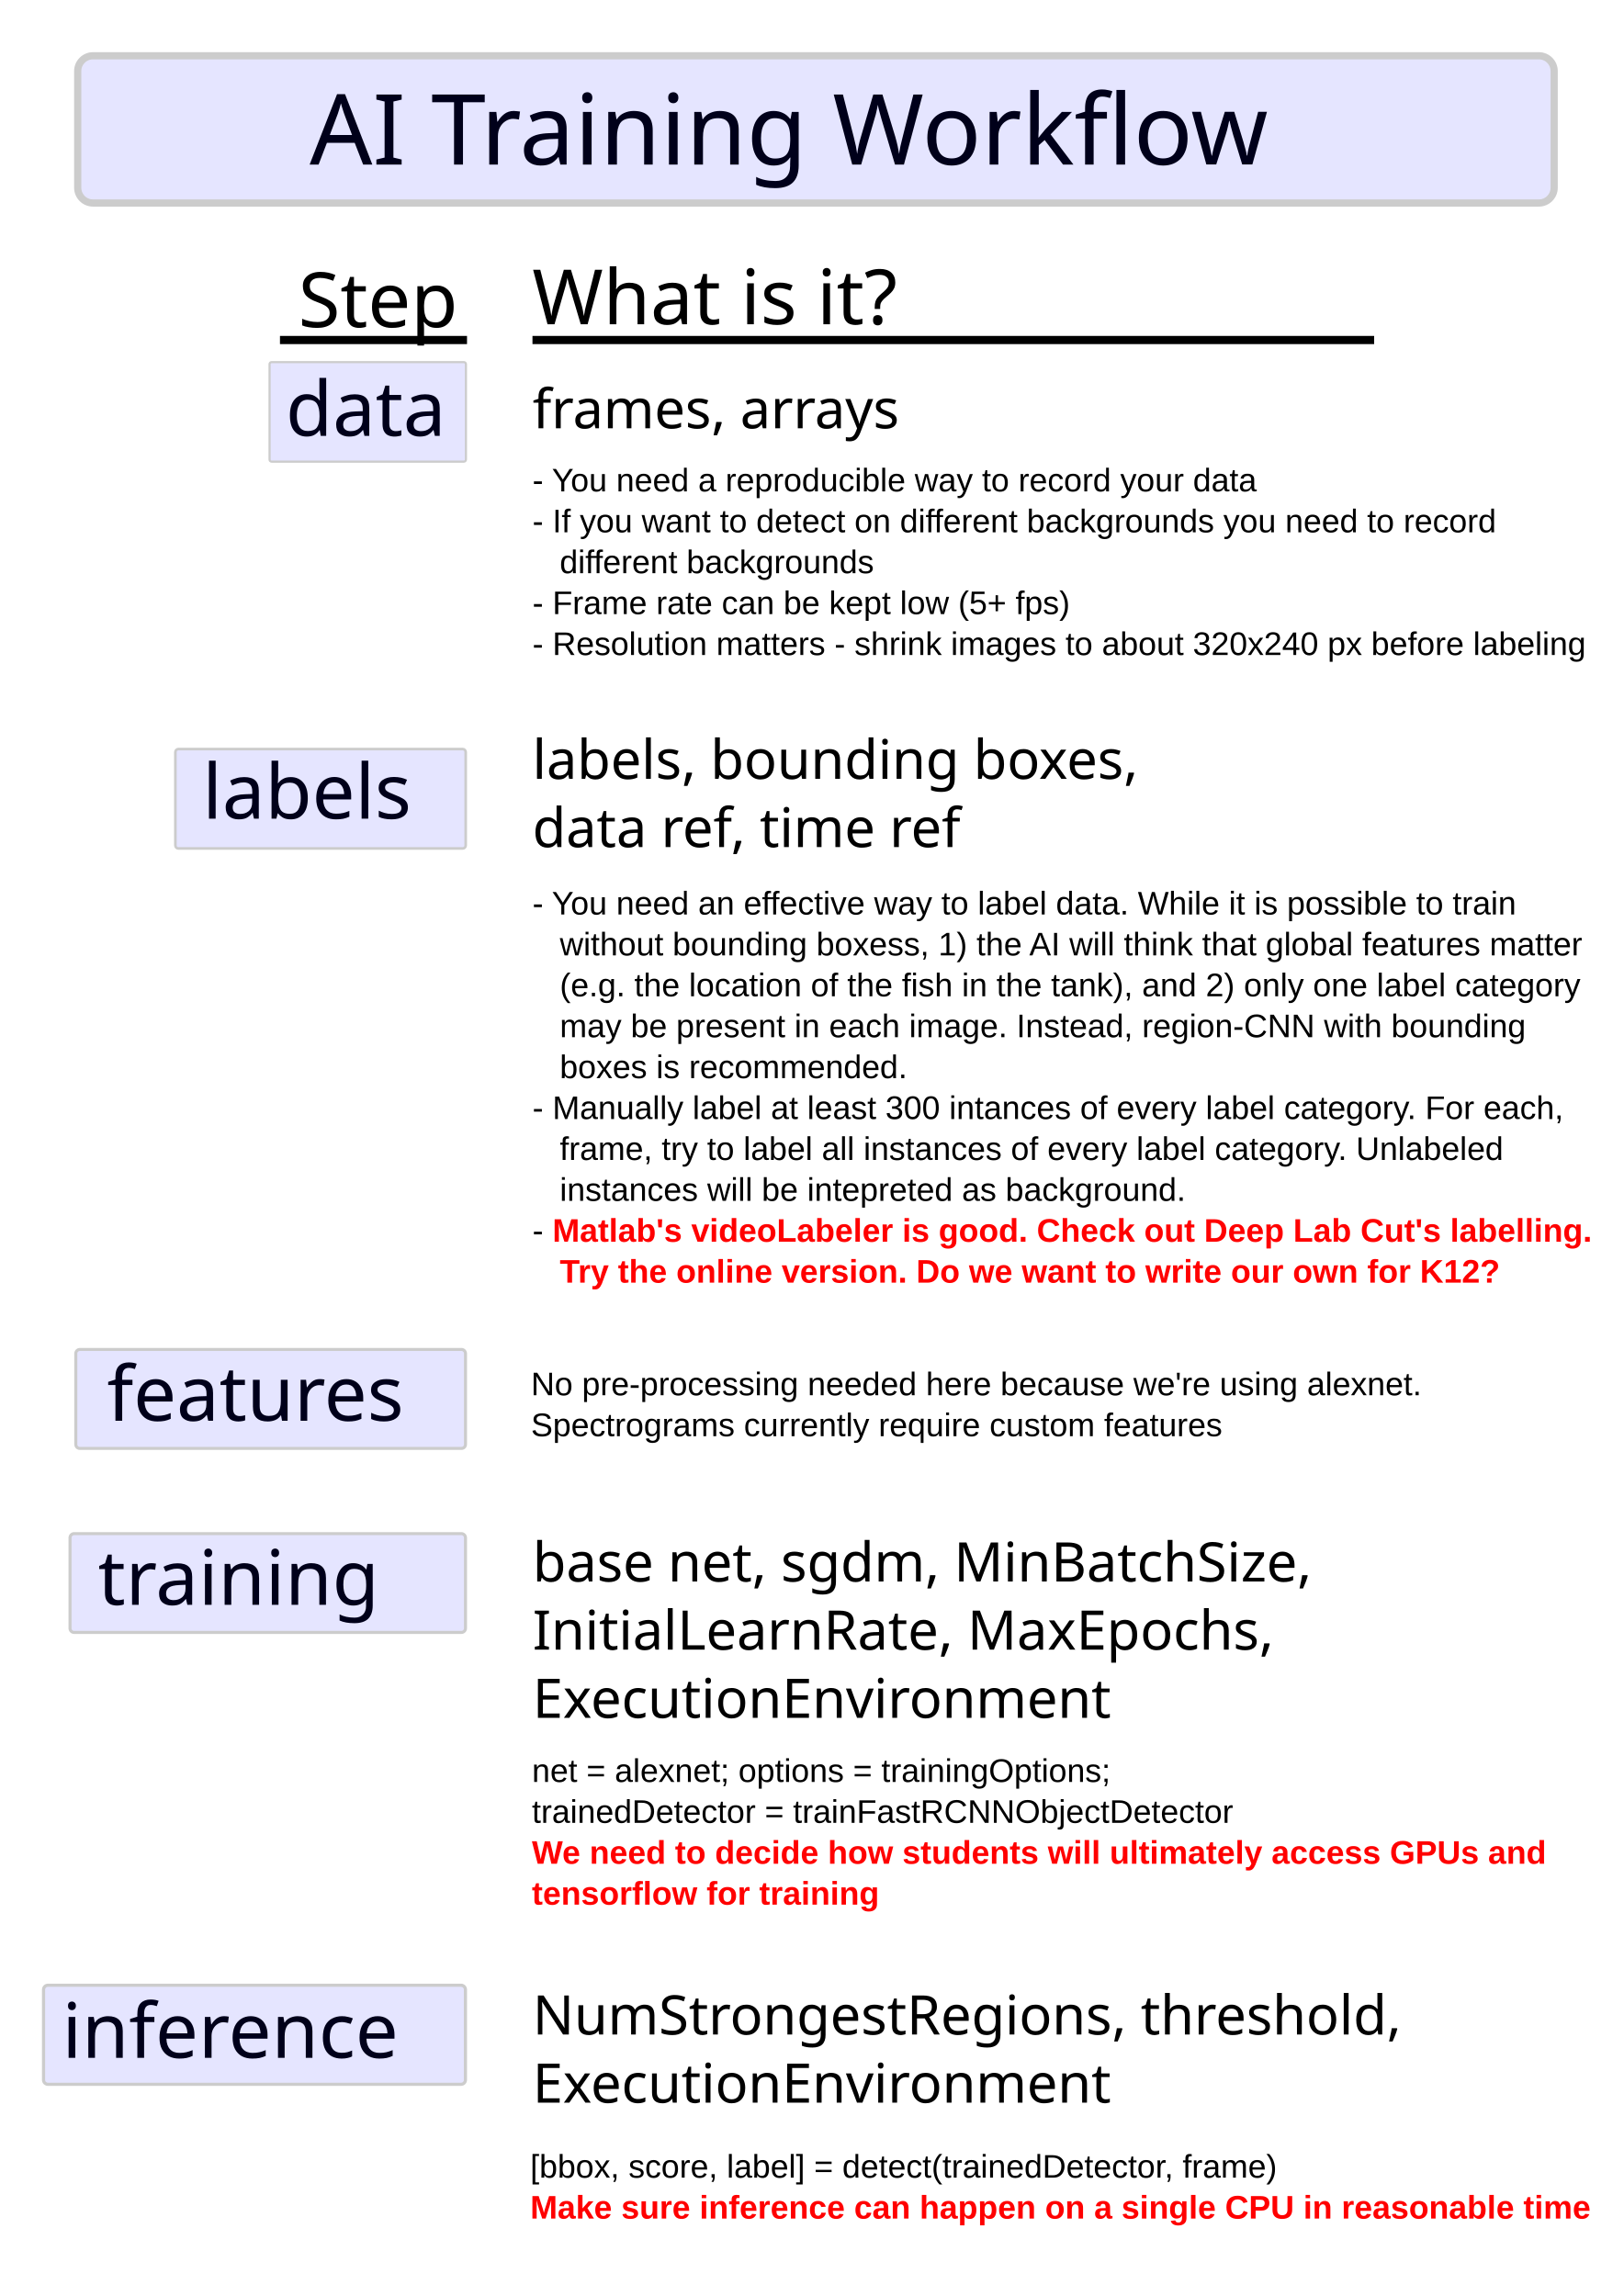
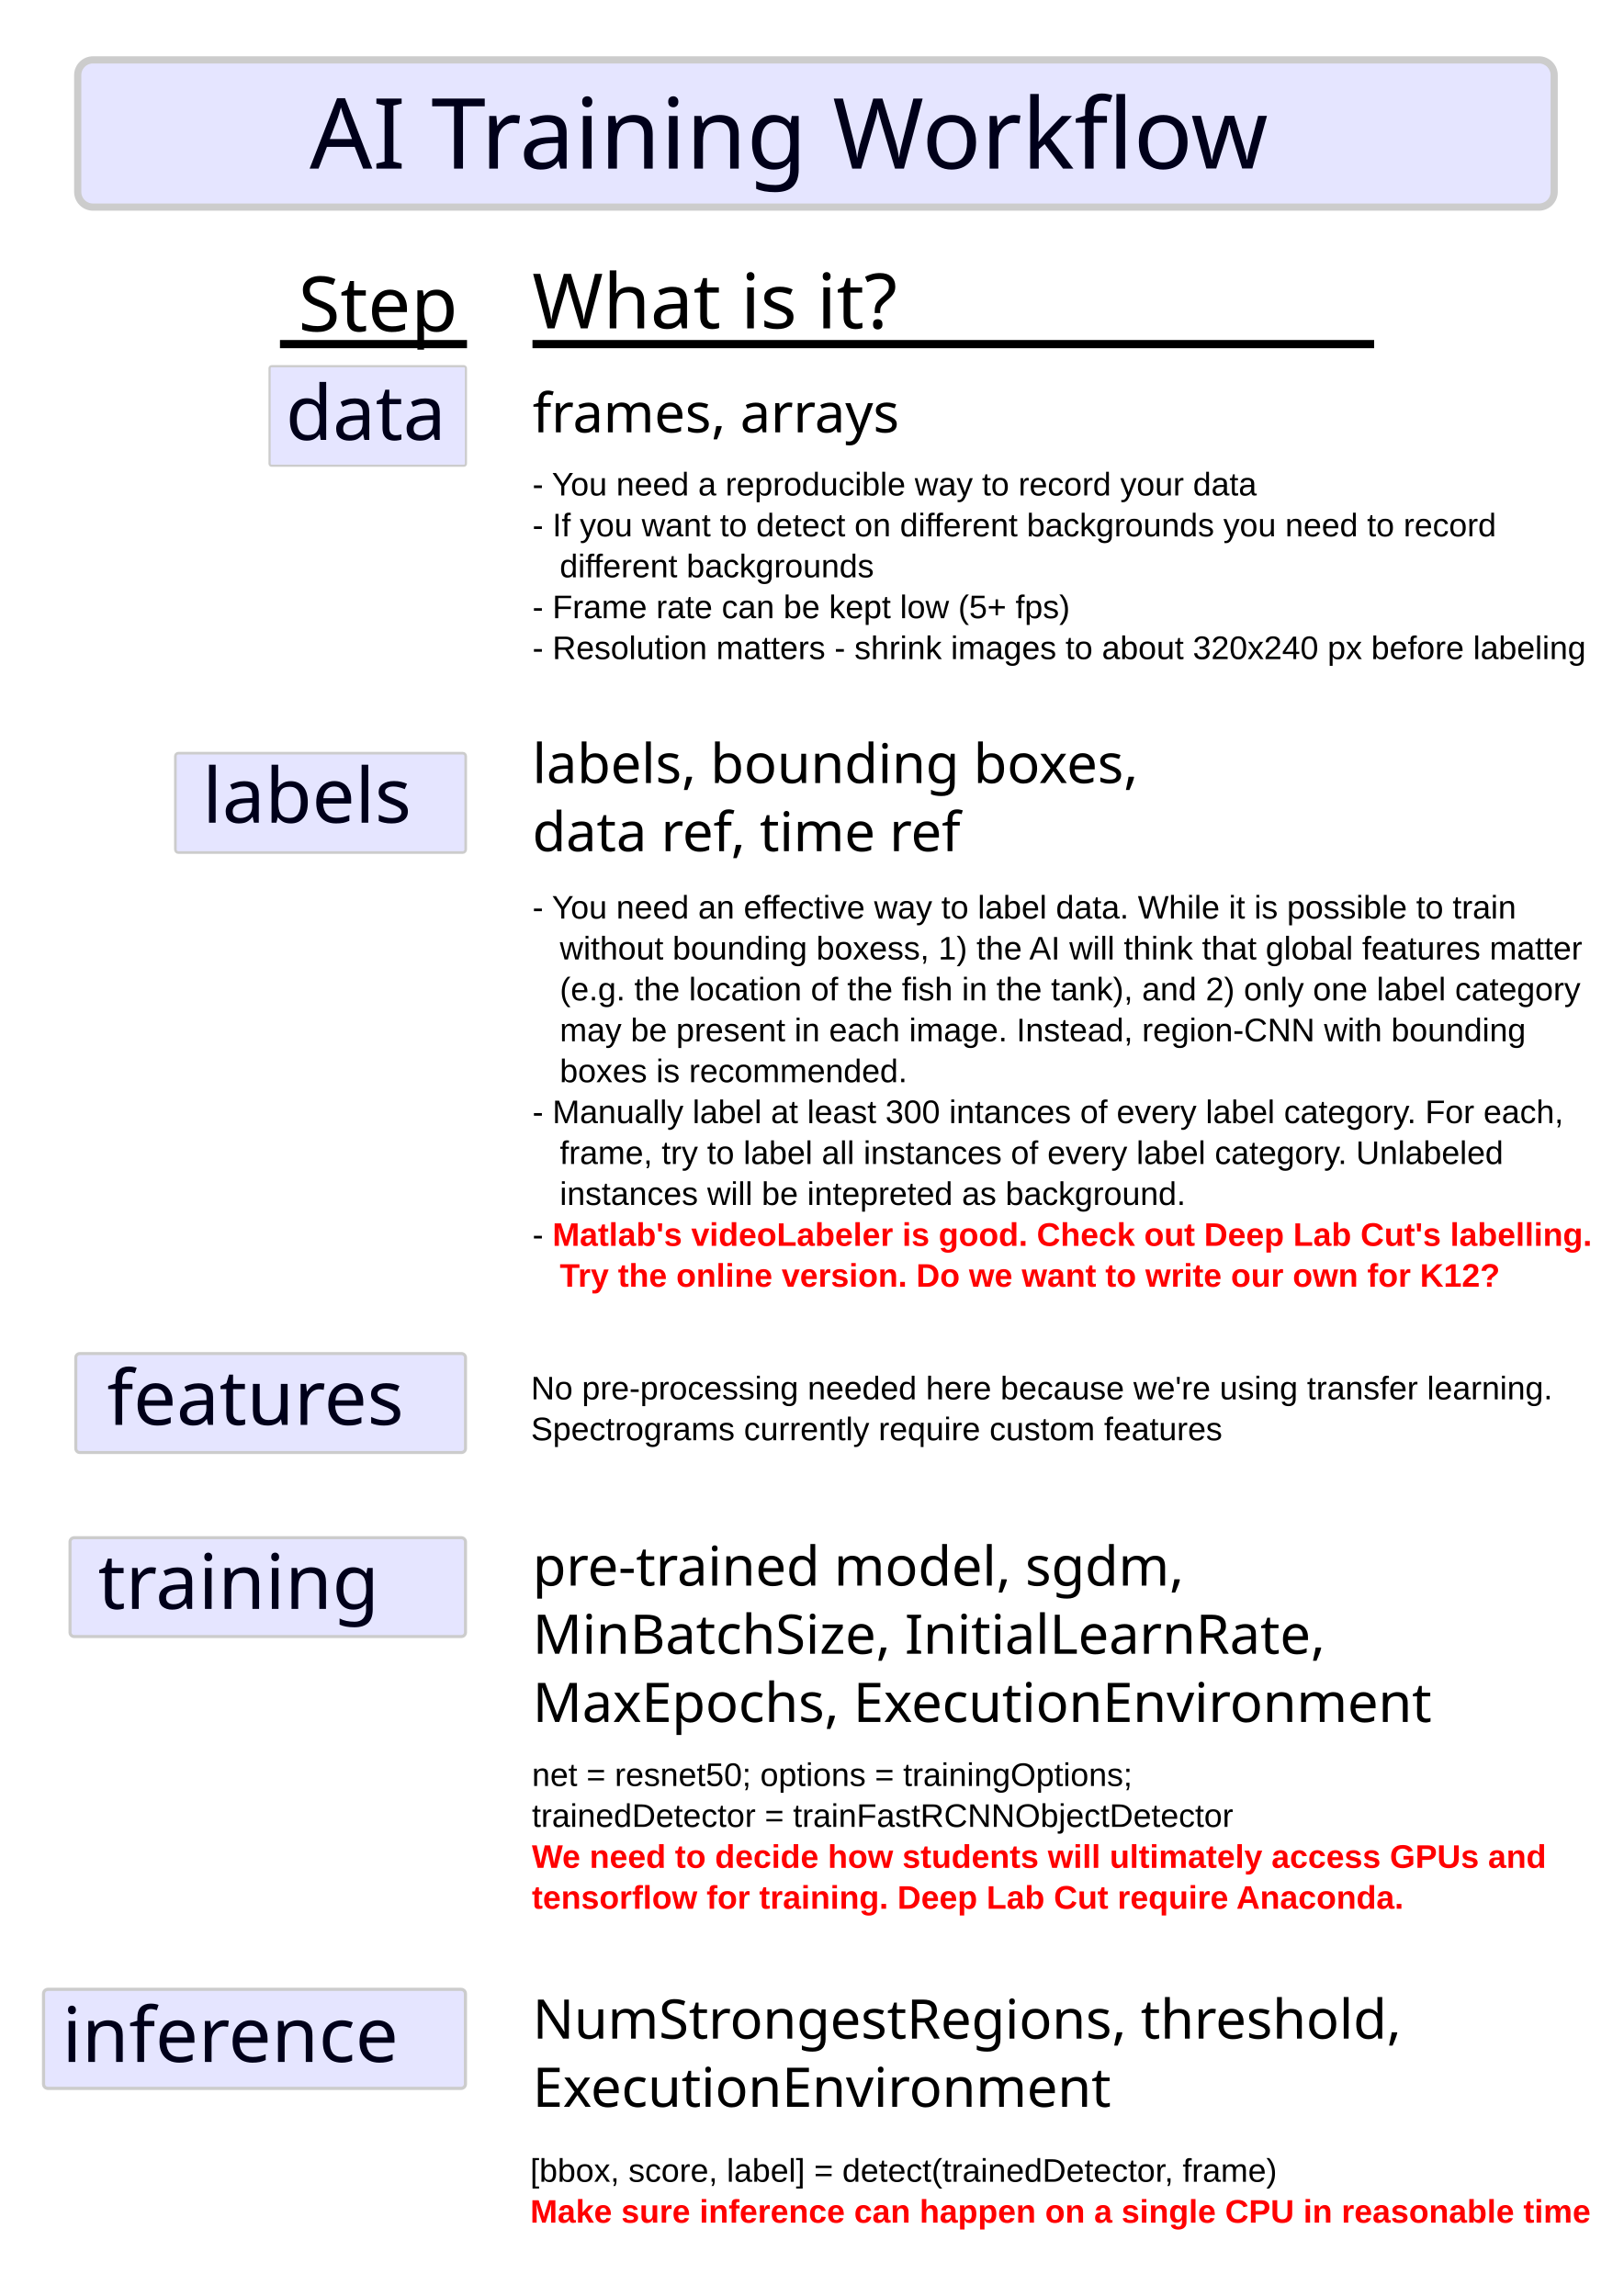
<svg xmlns="http://www.w3.org/2000/svg" width="210mm" height="297mm" viewBox="0 0 210 297" version="1.1" id="svg8">
  <defs id="defs2" />
  <g id="layer1">
-     <text xml:space="preserve" style="font-style:normal;font-variant:normal;font-weight:normal;font-stretch:normal;font-size:7.056px;line-height:1.25;font-family:'Comic Book';-inkscape-font-specification:'Comic Book, ';letter-spacing:0px;word-spacing:0px;fill:#000000;fill-opacity:1;stroke:none;stroke-width:0.265" x="68.878" y="55.398" id="text4522">
-       <tspan x="68.878" y="55.398" style="stroke-width:0.265" id="tspan4524">frames, arrays</tspan>
+     <text xml:space="preserve" style="font-style:normal;font-variant:normal;font-weight:normal;font-stretch:normal;font-size:7.056px;line-height:1.25;font-family:'Comic Book';-inkscape-font-specification:'Comic Book, ';letter-spacing:0px;word-spacing:0px;fill:#000000;fill-opacity:1;stroke:none;stroke-width:0.265" x="68.878" y="55.927" id="text4522">
+       <tspan x="68.878" y="55.927" style="stroke-width:0.265" id="tspan4524">frames, arrays</tspan>
    </text>
-     <text xml:space="preserve" style="font-style:normal;font-variant:normal;font-weight:normal;font-stretch:normal;font-size:7.056px;line-height:1.25;font-family:'Comic Book';-inkscape-font-specification:'Comic Book, ';letter-spacing:0px;word-spacing:0px;fill:#000000;fill-opacity:1;stroke:none;stroke-width:0.265" x="68.86" y="100.755" id="text4530">
-       <tspan id="tspan4528" x="68.86" y="100.755" style="stroke-width:0.265">labels, bounding boxes,</tspan>
-       <tspan x="68.86" y="109.574" style="stroke-width:0.265" id="tspan4618">data ref, time ref</tspan>
+     <text xml:space="preserve" style="font-style:normal;font-variant:normal;font-weight:normal;font-stretch:normal;font-size:7.056px;line-height:1.25;font-family:'Comic Book';-inkscape-font-specification:'Comic Book, ';letter-spacing:0px;word-spacing:0px;fill:#000000;fill-opacity:1;stroke:none;stroke-width:0.265" x="68.86" y="101.284" id="text4530">
+       <tspan id="tspan4528" x="68.86" y="101.284" style="stroke-width:0.265">labels, bounding boxes,</tspan>
+       <tspan x="68.86" y="110.103" style="stroke-width:0.265" id="tspan4618">data ref, time ref</tspan>
    </text>
-     <text xml:space="preserve" style="font-style:normal;font-variant:normal;font-weight:normal;font-stretch:normal;font-size:7.056px;line-height:1.25;font-family:'Comic Book';-inkscape-font-specification:'Comic Book, ';letter-spacing:0px;word-spacing:0px;fill:#000000;fill-opacity:1;stroke:none;stroke-width:0.265" x="68.888" y="204.573" id="text4530-9">
-       <tspan id="tspan4528-4" x="68.888" y="204.573" style="stroke-width:0.265">base net, sgdm, MinBatchSize, </tspan>
-       <tspan x="68.888" y="213.392" style="stroke-width:0.265" id="tspan4721">InitialLearnRate, MaxEpochs, </tspan>
-       <tspan x="68.888" y="222.212" style="stroke-width:0.265" id="tspan4723">ExecutionEnvironment</tspan>
+     <text xml:space="preserve" style="font-style:normal;font-variant:normal;font-weight:normal;font-stretch:normal;font-size:7.056px;line-height:1.25;font-family:'Comic Book';-inkscape-font-specification:'Comic Book, ';letter-spacing:0px;word-spacing:0px;fill:#000000;fill-opacity:1;stroke:none;stroke-width:0.265" x="68.888" y="205.102" id="text4530-9">
+       <tspan id="tspan4528-4" x="68.888" y="205.102" style="stroke-width:0.265">pre-trained model, sgdm, </tspan>
+       <tspan x="68.888" y="213.921" style="stroke-width:0.265" id="tspan4721">MinBatchSize, InitialLearnRate, </tspan>
+       <tspan x="68.888" y="222.741" style="stroke-width:0.265" id="tspan4723">MaxEpochs, ExecutionEnvironment</tspan>
    </text>
-     <text xml:space="preserve" style="font-style:normal;font-variant:normal;font-weight:normal;font-stretch:normal;font-size:4.233px;line-height:1.25;font-family:Arial;-inkscape-font-specification:Arial;letter-spacing:0px;word-spacing:0px;fill:#000000;fill-opacity:1;stroke:none;stroke-width:0.265" x="68.867" y="63.562" id="text4576">
-       <tspan id="tspan4574" x="68.867" y="63.562" style="stroke-width:0.265">- You need a reproducible way to record your data</tspan>
-       <tspan x="68.867" y="68.854" style="stroke-width:0.265" id="tspan4586">- If you want to detect on different backgrounds you need to record </tspan>
-       <tspan x="68.867" y="74.145" style="stroke-width:0.265" id="tspan4793">   different backgrounds</tspan>
-       <tspan x="68.867" y="79.437" style="stroke-width:0.265" id="tspan4580">- Frame rate can be kept low (5+ fps) </tspan>
-       <tspan x="68.867" y="84.729" style="stroke-width:0.265" id="tspan4582">- Resolution matters - shrink images to about 320x240 px before labeling</tspan>
+     <text xml:space="preserve" style="font-style:normal;font-variant:normal;font-weight:normal;font-stretch:normal;font-size:4.233px;line-height:1.25;font-family:Arial;-inkscape-font-specification:Arial;letter-spacing:0px;word-spacing:0px;fill:#000000;fill-opacity:1;stroke:none;stroke-width:0.265" x="68.867" y="64.091" id="text4576">
+       <tspan id="tspan4574" x="68.867" y="64.091" style="stroke-width:0.265">- You need a reproducible way to record your data</tspan>
+       <tspan x="68.867" y="69.383" style="stroke-width:0.265" id="tspan4586">- If you want to detect on different backgrounds you need to record </tspan>
+       <tspan x="68.867" y="74.674" style="stroke-width:0.265" id="tspan4793">   different backgrounds</tspan>
+       <tspan x="68.867" y="79.966" style="stroke-width:0.265" id="tspan4580">- Frame rate can be kept low (5+ fps) </tspan>
+       <tspan x="68.867" y="85.258" style="stroke-width:0.265" id="tspan4582">- Resolution matters - shrink images to about 320x240 px before labeling</tspan>
    </text>
-     <text xml:space="preserve" style="font-style:normal;font-variant:normal;font-weight:normal;font-stretch:normal;font-size:4.939px;line-height:1.25;font-family:'Colonna MT';-inkscape-font-specification:'Colonna MT';text-align:center;letter-spacing:0px;word-spacing:0px;text-anchor:middle;fill:#000000;fill-opacity:1;stroke:none;stroke-width:0.265" x="105.235" y="21.286" id="text4514-5">
-       <tspan x="105.235" y="21.286" style="font-style:normal;font-variant:normal;font-weight:normal;font-stretch:normal;font-size:12.7px;font-family:'Comic Book';-inkscape-font-specification:'Comic Book, ';text-align:center;text-anchor:middle;stroke-width:0.265" id="tspan4614">AI Training Workflow</tspan>
+     <text xml:space="preserve" style="font-style:normal;font-variant:normal;font-weight:normal;font-stretch:normal;font-size:4.939px;line-height:1.25;font-family:'Colonna MT';-inkscape-font-specification:'Colonna MT';text-align:center;letter-spacing:0px;word-spacing:0px;text-anchor:middle;fill:#000000;fill-opacity:1;stroke:none;stroke-width:0.265" x="105.235" y="21.816" id="text4514-5">
+       <tspan x="105.235" y="21.816" style="font-style:normal;font-variant:normal;font-weight:normal;font-stretch:normal;font-size:12.7px;font-family:'Comic Book';-inkscape-font-specification:'Comic Book, ';text-align:center;text-anchor:middle;stroke-width:0.265" id="tspan4614">AI Training Workflow</tspan>
    </text>
-     <text xml:space="preserve" style="font-style:normal;font-variant:normal;font-weight:normal;font-stretch:normal;font-size:4.233px;line-height:1.25;font-family:Arial;-inkscape-font-specification:Arial;letter-spacing:0px;word-spacing:0px;fill:#000000;fill-opacity:1;stroke:none;stroke-width:0.265" x="68.867" y="118.293" id="text4622">
-       <tspan id="tspan4620" x="68.867" y="118.293" style="stroke-width:0.265">- You need an effective way to label data. While it is possible to train </tspan>
-       <tspan x="68.867" y="123.585" style="stroke-width:0.265" id="tspan4811">   without bounding boxess, 1) the AI will think that global features matter </tspan>
-       <tspan x="68.867" y="128.876" style="stroke-width:0.265" id="tspan4813">   (e.g. the location of the fish in the tank), and 2) only one label category</tspan>
-       <tspan x="68.867" y="134.168" style="stroke-width:0.265" id="tspan4837">   may be present in each image. Instead, region-CNN with bounding </tspan>
-       <tspan x="68.867" y="139.46" style="stroke-width:0.265" id="tspan4841">   boxes is recommended.</tspan>
-       <tspan x="68.867" y="144.751" style="stroke-width:0.265" id="tspan4855">- Manually label at least 300 intances of every label category. For each,</tspan>
-       <tspan x="68.867" y="150.043" style="stroke-width:0.265" id="tspan4853">   frame, try to label all instances of every label category. Unlabeled </tspan>
-       <tspan x="68.867" y="155.335" style="stroke-width:0.265" id="tspan4863">   instances will be intepreted as background.</tspan>
-       <tspan x="68.867" y="160.626" style="stroke-width:0.265" id="tspan4628">-<tspan style="font-weight:bold;fill:#ff0000" id="tspan4982"> Matlab's videoLabeler is good. Check out Deep Lab Cut's labelling.</tspan>
+     <text xml:space="preserve" style="font-style:normal;font-variant:normal;font-weight:normal;font-stretch:normal;font-size:4.233px;line-height:1.25;font-family:Arial;-inkscape-font-specification:Arial;letter-spacing:0px;word-spacing:0px;fill:#000000;fill-opacity:1;stroke:none;stroke-width:0.265" x="68.867" y="118.822" id="text4622">
+       <tspan id="tspan4620" x="68.867" y="118.822" style="stroke-width:0.265">- You need an effective way to label data. While it is possible to train </tspan>
+       <tspan x="68.867" y="124.114" style="stroke-width:0.265" id="tspan4811">   without bounding boxess, 1) the AI will think that global features matter </tspan>
+       <tspan x="68.867" y="129.405" style="stroke-width:0.265" id="tspan4813">   (e.g. the location of the fish in the tank), and 2) only one label category</tspan>
+       <tspan x="68.867" y="134.697" style="stroke-width:0.265" id="tspan4837">   may be present in each image. Instead, region-CNN with bounding </tspan>
+       <tspan x="68.867" y="139.989" style="stroke-width:0.265" id="tspan4841">   boxes is recommended.</tspan>
+       <tspan x="68.867" y="145.28" style="stroke-width:0.265" id="tspan4855">- Manually label at least 300 intances of every label category. For each,</tspan>
+       <tspan x="68.867" y="150.572" style="stroke-width:0.265" id="tspan4853">   frame, try to label all instances of every label category. Unlabeled </tspan>
+       <tspan x="68.867" y="155.864" style="stroke-width:0.265" id="tspan4863">   instances will be intepreted as background.</tspan>
+       <tspan x="68.867" y="161.155" style="stroke-width:0.265" id="tspan4628">-<tspan style="font-weight:bold;fill:#ff0000" id="tspan4982"> Matlab's videoLabeler is good. Check out Deep Lab Cut's labelling.</tspan>
      </tspan>
-       <tspan x="68.867" y="165.918" style="font-weight:bold;fill:#ff0000;stroke-width:0.265" id="tspan4875">   Try the online version. Do we want to write our own for K12?</tspan>
+       <tspan x="68.867" y="166.447" style="font-weight:bold;fill:#ff0000;stroke-width:0.265" id="tspan4875">   Try the online version. Do we want to write our own for K12?</tspan>
    </text>
-     <text xml:space="preserve" style="font-style:normal;font-variant:normal;font-weight:normal;font-stretch:normal;font-size:4.233px;line-height:1.25;font-family:Arial;-inkscape-font-specification:Arial;letter-spacing:0px;word-spacing:0px;fill:#000000;fill-opacity:1;stroke:none;stroke-width:0.265" x="68.793" y="230.5" id="text4666">
-       <tspan x="68.793" y="230.5" style="stroke-width:0.265" id="tspan4678">net = alexnet; options = trainingOptions;</tspan>
-       <tspan x="68.793" y="235.792" style="stroke-width:0.265" id="tspan4670">trainedDetector = trainFastRCNNObjectDetector</tspan>
-       <tspan x="68.793" y="241.083" style="font-weight:bold;fill:#ff0000;stroke-width:0.265" id="tspan4978">We need to decide how students will ultimately access GPUs and </tspan>
-       <tspan x="68.793" y="246.375" style="font-weight:bold;fill:#ff0000;stroke-width:0.265" id="tspan4980">tensorflow for training</tspan>
+     <text xml:space="preserve" style="font-style:normal;font-variant:normal;font-weight:normal;font-stretch:normal;font-size:4.233px;line-height:1.25;font-family:Arial;-inkscape-font-specification:Arial;letter-spacing:0px;word-spacing:0px;fill:#000000;fill-opacity:1;stroke:none;stroke-width:0.265" x="68.793" y="231.029" id="text4666">
+       <tspan x="68.793" y="231.029" style="stroke-width:0.265" id="tspan4678">net = resnet50; options = trainingOptions;</tspan>
+       <tspan x="68.793" y="236.321" style="stroke-width:0.265" id="tspan4670">trainedDetector = trainFastRCNNObjectDetector</tspan>
+       <tspan x="68.793" y="241.612" style="font-weight:bold;fill:#ff0000;stroke-width:0.265" id="tspan4978">We need to decide how students will ultimately access GPUs and </tspan>
+       <tspan x="68.793" y="246.904" style="font-weight:bold;fill:#ff0000;stroke-width:0.265" id="tspan4980">tensorflow for training. Deep Lab Cut require Anaconda.</tspan>
    </text>
-     <text xml:space="preserve" style="font-style:normal;font-variant:normal;font-weight:normal;font-stretch:normal;font-size:7.056px;line-height:1.25;font-family:'Comic Book';-inkscape-font-specification:'Comic Book, ';letter-spacing:0px;word-spacing:0px;fill:#000000;fill-opacity:1;stroke:none;stroke-width:0.265" x="68.881" y="263.173" id="text4530-9-1">
-       <tspan id="tspan4528-4-5" x="68.881" y="263.173" style="stroke-width:0.265">NumStrongestRegions, threshold, </tspan>
-       <tspan x="68.881" y="271.993" style="stroke-width:0.265" id="tspan4895">ExecutionEnvironment</tspan>
+     <text xml:space="preserve" style="font-style:normal;font-variant:normal;font-weight:normal;font-stretch:normal;font-size:7.056px;line-height:1.25;font-family:'Comic Book';-inkscape-font-specification:'Comic Book, ';letter-spacing:0px;word-spacing:0px;fill:#000000;fill-opacity:1;stroke:none;stroke-width:0.265" x="68.881" y="263.702" id="text4530-9-1">
+       <tspan id="tspan4528-4-5" x="68.881" y="263.702" style="stroke-width:0.265">NumStrongestRegions, threshold, </tspan>
+       <tspan x="68.881" y="272.522" style="stroke-width:0.265" id="tspan4895">ExecutionEnvironment</tspan>
    </text>
-     <text xml:space="preserve" style="font-style:normal;font-variant:normal;font-weight:normal;font-stretch:normal;font-size:4.233px;line-height:1.25;font-family:Arial;-inkscape-font-specification:Arial;letter-spacing:0px;word-spacing:0px;fill:#000000;fill-opacity:1;stroke:none;stroke-width:0.265" x="68.58" y="281.693" id="text4666-8">
-       <tspan x="68.58" y="281.693" style="stroke-width:0.265" id="tspan4744">[bbox, score, label] = detect(trainedDetector, frame)</tspan>
-       <tspan x="68.58" y="286.984" style="font-weight:bold;fill:#ff0000;stroke-width:0.265" id="tspan4984">Make sure inference can happen on a single CPU in reasonable time</tspan>
+     <text xml:space="preserve" style="font-style:normal;font-variant:normal;font-weight:normal;font-stretch:normal;font-size:4.233px;line-height:1.25;font-family:Arial;-inkscape-font-specification:Arial;letter-spacing:0px;word-spacing:0px;fill:#000000;fill-opacity:1;stroke:none;stroke-width:0.265" x="68.58" y="282.222" id="text4666-8">
+       <tspan x="68.58" y="282.222" style="stroke-width:0.265" id="tspan4744">[bbox, score, label] = detect(trainedDetector, frame)</tspan>
+       <tspan x="68.58" y="287.514" style="font-weight:bold;fill:#ff0000;stroke-width:0.265" id="tspan4984">Make sure inference can happen on a single CPU in reasonable time</tspan>
    </text>
-     <text xml:space="preserve" style="font-style:normal;font-variant:normal;font-weight:normal;font-stretch:normal;font-size:4.233px;line-height:1.25;font-family:Arial;-inkscape-font-specification:Arial;letter-spacing:0px;word-spacing:0px;fill:#000000;fill-opacity:1;stroke:none;stroke-width:0.265" x="68.677" y="180.485" id="text4727">
-       <tspan x="68.677" y="180.485" style="stroke-width:0.265" id="tspan4729">No pre-processing needed here because we're using alexnet. </tspan>
-       <tspan x="68.677" y="185.777" style="stroke-width:0.265" id="tspan4733">Spectrograms currently require custom features</tspan>
+     <text xml:space="preserve" style="font-style:normal;font-variant:normal;font-weight:normal;font-stretch:normal;font-size:4.233px;line-height:1.25;font-family:Arial;-inkscape-font-specification:Arial;letter-spacing:0px;word-spacing:0px;fill:#000000;fill-opacity:1;stroke:none;stroke-width:0.265" x="68.677" y="181.015" id="text4727">
+       <tspan x="68.677" y="181.015" style="stroke-width:0.265" id="tspan4729">No pre-processing needed here because we're using transfer learning. </tspan>
+       <tspan x="68.677" y="186.306" style="stroke-width:0.265" id="tspan4733">Spectrograms currently require custom features</tspan>
    </text>
-     <text xml:space="preserve" style="font-style:normal;font-variant:normal;font-weight:normal;font-stretch:normal;font-size:9.878px;line-height:1.25;font-family:'Colonna MT';-inkscape-font-specification:'Colonna MT';letter-spacing:0px;word-spacing:0px;fill:#000000;fill-opacity:1;stroke:none;stroke-width:0.265" x="38.578" y="42.326" id="text4514-8">
-       <tspan id="tspan4512-2" x="38.578" y="42.326" style="font-style:normal;font-variant:normal;font-weight:normal;font-stretch:normal;font-size:9.878px;font-family:'Comic Book';-inkscape-font-specification:'Comic Book, ';stroke-width:0.265">Step</tspan>
+     <text xml:space="preserve" style="font-style:normal;font-variant:normal;font-weight:normal;font-stretch:normal;font-size:9.878px;line-height:1.25;font-family:'Colonna MT';-inkscape-font-specification:'Colonna MT';letter-spacing:0px;word-spacing:0px;fill:#000000;fill-opacity:1;stroke:none;stroke-width:0.265" x="38.578" y="42.856" id="text4514-8">
+       <tspan id="tspan4512-2" x="38.578" y="42.856" style="font-style:normal;font-variant:normal;font-weight:normal;font-stretch:normal;font-size:9.878px;font-family:'Comic Book';-inkscape-font-specification:'Comic Book, ';stroke-width:0.265">Step</tspan>
    </text>
-     <text xml:space="preserve" style="font-style:normal;font-variant:normal;font-weight:normal;font-stretch:normal;font-size:9.878px;line-height:1.25;font-family:'Colonna MT';-inkscape-font-specification:'Colonna MT';letter-spacing:0px;word-spacing:0px;fill:#000000;fill-opacity:1;stroke:none;stroke-width:0.265" x="68.829" y="41.948" id="text4514-9">
-       <tspan id="tspan4512-4" x="68.829" y="41.948" style="font-style:normal;font-variant:normal;font-weight:normal;font-stretch:normal;font-size:9.878px;font-family:'Comic Book';-inkscape-font-specification:'Comic Book, ';stroke-width:0.265">What is it?</tspan>
+     <text xml:space="preserve" style="font-style:normal;font-variant:normal;font-weight:normal;font-stretch:normal;font-size:9.878px;line-height:1.25;font-family:'Colonna MT';-inkscape-font-specification:'Colonna MT';letter-spacing:0px;word-spacing:0px;fill:#000000;fill-opacity:1;stroke:none;stroke-width:0.265" x="68.829" y="42.478" id="text4514-9">
+       <tspan id="tspan4512-4" x="68.829" y="42.478" style="font-style:normal;font-variant:normal;font-weight:normal;font-stretch:normal;font-size:9.878px;font-family:'Comic Book';-inkscape-font-specification:'Comic Book, ';stroke-width:0.265">What is it?</tspan>
    </text>
-     <path style="fill:none;stroke:#000000;stroke-width:1.058;stroke-linecap:butt;stroke-linejoin:miter;stroke-miterlimit:4;stroke-dasharray:none;stroke-opacity:1" d="M 68.867,43.983 H 177.724" id="path4774" />
-     <path style="fill:none;stroke:#000000;stroke-width:1.058;stroke-linecap:butt;stroke-linejoin:miter;stroke-miterlimit:4;stroke-dasharray:none;stroke-opacity:1" d="m 36.21,43.983 h 24.19" id="path4774-4" />
-     <rect style="opacity:0.2;fill:#0000ff;fill-opacity:0.502;fill-rule:nonzero;stroke:#000000;stroke-width:0.932;stroke-miterlimit:4;stroke-dasharray:none;stroke-dashoffset:0;stroke-opacity:1" id="rect4897" width="190.957" height="19.046" x="10.051" y="7.215" rx="1.978" />
-     <g id="g4950" transform="translate(-1.517908)">
+     <path style="fill:none;stroke:#000000;stroke-width:1.058;stroke-linecap:butt;stroke-linejoin:miter;stroke-miterlimit:4;stroke-dasharray:none;stroke-opacity:1" d="M 68.867,44.512 H 177.724" id="path4774" />
+     <path style="fill:none;stroke:#000000;stroke-width:1.058;stroke-linecap:butt;stroke-linejoin:miter;stroke-miterlimit:4;stroke-dasharray:none;stroke-opacity:1" d="m 36.21,44.512 h 24.19" id="path4774-4" />
+     <rect style="opacity:0.2;fill:#0000ff;fill-opacity:0.502;fill-rule:nonzero;stroke:#000000;stroke-width:0.932;stroke-miterlimit:4;stroke-dasharray:none;stroke-dashoffset:0;stroke-opacity:1" id="rect4897" width="190.957" height="19.046" x="10.051" y="7.744" rx="1.978" />
+     <g id="g4950" transform="translate(-1.517908,0.5291667)">
      <text id="text4514" y="56.38" x="38.469" style="font-style:normal;font-variant:normal;font-weight:normal;font-stretch:normal;font-size:9.878px;line-height:1.25;font-family:'Colonna MT';-inkscape-font-specification:'Colonna MT';letter-spacing:0px;word-spacing:0px;fill:#000000;fill-opacity:1;stroke:none;stroke-width:0.265" xml:space="preserve">
        <tspan style="font-style:normal;font-variant:normal;font-weight:normal;font-stretch:normal;font-size:9.878px;font-family:'Comic Book';-inkscape-font-specification:'Comic Book, ';stroke-width:0.265" y="56.38" x="38.469" id="tspan4512">data</tspan>
      </text>
      <rect rx="0.263" y="46.841" x="36.381" height="12.875" width="25.397" id="rect4897-6" style="opacity:0.2;fill:#0000ff;fill-opacity:0.502;fill-rule:nonzero;stroke:#000000;stroke-width:0.279;stroke-miterlimit:4;stroke-dasharray:none;stroke-dashoffset:0;stroke-opacity:1" />
    </g>
-     <g id="g4955" transform="translate(-1.973798,-3.175)">
+     <g id="g4955" transform="translate(-1.973798,-2.645833)">
      <text id="text4518" y="109.07" x="28.162" style="font-style:normal;font-variant:normal;font-weight:normal;font-stretch:normal;font-size:9.878px;line-height:1.25;font-family:'Comic Book';-inkscape-font-specification:'Comic Book, ';letter-spacing:0px;word-spacing:0px;fill:#000000;fill-opacity:1;stroke:none;stroke-width:0.265" xml:space="preserve">
        <tspan style="font-size:9.878px;stroke-width:0.265" y="109.07" x="28.162" id="tspan4516">labels</tspan>
      </text>
      <rect rx="0.389" y="100.071" x="24.656" height="12.857" width="37.549" id="rect4897-6-7" style="opacity:0.2;fill:#0000ff;fill-opacity:0.502;fill-rule:nonzero;stroke:#000000;stroke-width:0.339;stroke-miterlimit:4;stroke-dasharray:none;stroke-dashoffset:0;stroke-opacity:1" />
    </g>
-     <g id="g4960" transform="translate(-1.367538,-7.408334)">
+     <g id="g4960" transform="translate(-1.367538,-6.879167)">
      <text id="text4518-5-5" y="191.191" x="15.217" style="font-style:normal;font-variant:normal;font-weight:normal;font-stretch:normal;font-size:9.878px;line-height:1.25;font-family:'Comic Book';-inkscape-font-specification:'Comic Book, ';letter-spacing:0px;word-spacing:0px;fill:#000000;fill-opacity:1;stroke:none;stroke-width:0.265" xml:space="preserve">
        <tspan style="font-size:9.878px;stroke-width:0.265" y="191.191" x="15.217" id="tspan4516-0-8">features</tspan>
      </text>
      <rect rx="0.522" y="181.969" x="11.17" height="12.801" width="50.402" id="rect4897-6-8" style="opacity:0.2;fill:#0000ff;fill-opacity:0.502;fill-rule:nonzero;stroke:#000000;stroke-width:0.392;stroke-miterlimit:4;stroke-dasharray:none;stroke-dashoffset:0;stroke-opacity:1" />
    </g>
-     <g id="g4965" transform="translate(-0.8287477,-7.9375)">
+     <g id="g4965" transform="translate(-0.8287477,-7.408334)">
      <text id="text4518-5" y="215.534" x="13.5" style="font-style:normal;font-variant:normal;font-weight:normal;font-stretch:normal;font-size:9.878px;line-height:1.25;font-family:'Comic Book';-inkscape-font-specification:'Comic Book, ';letter-spacing:0px;word-spacing:0px;fill:#000000;fill-opacity:1;stroke:none;stroke-width:0.265" xml:space="preserve">
        <tspan style="font-size:9.878px;stroke-width:0.265" y="215.534" x="13.5" id="tspan4516-0">training</tspan>
      </text>
      <rect rx="0.53" y="206.322" x="9.885" height="12.779" width="51.147" id="rect4897-6-1" style="opacity:0.2;fill:#0000ff;fill-opacity:0.502;fill-rule:nonzero;stroke:#000000;stroke-width:0.395;stroke-miterlimit:4;stroke-dasharray:none;stroke-dashoffset:0;stroke-opacity:1" />
    </g>
-     <g id="g4970" transform="translate(-0.7017777,-3.704167)">
+     <g id="g4970" transform="translate(-0.7017777,-3.175)">
      <text id="text4518-5-7" y="269.901" x="8.734" style="font-style:normal;font-variant:normal;font-weight:normal;font-stretch:normal;font-size:9.878px;line-height:1.25;font-family:'Comic Book';-inkscape-font-specification:'Comic Book, ';letter-spacing:0px;word-spacing:0px;fill:#000000;fill-opacity:1;stroke:none;stroke-width:0.265" xml:space="preserve">
        <tspan style="font-size:9.878px;stroke-width:0.265" y="269.901" x="8.734" id="tspan4516-0-9">inference</tspan>
      </text>
      <rect rx="0.565" y="260.506" x="6.334" height="12.814" width="54.564" id="rect4897-6-5" style="opacity:0.2;fill:#0000ff;fill-opacity:0.502;fill-rule:nonzero;stroke:#000000;stroke-width:0.409;stroke-miterlimit:4;stroke-dasharray:none;stroke-dashoffset:0;stroke-opacity:1" />
    </g>
  </g>
</svg>
